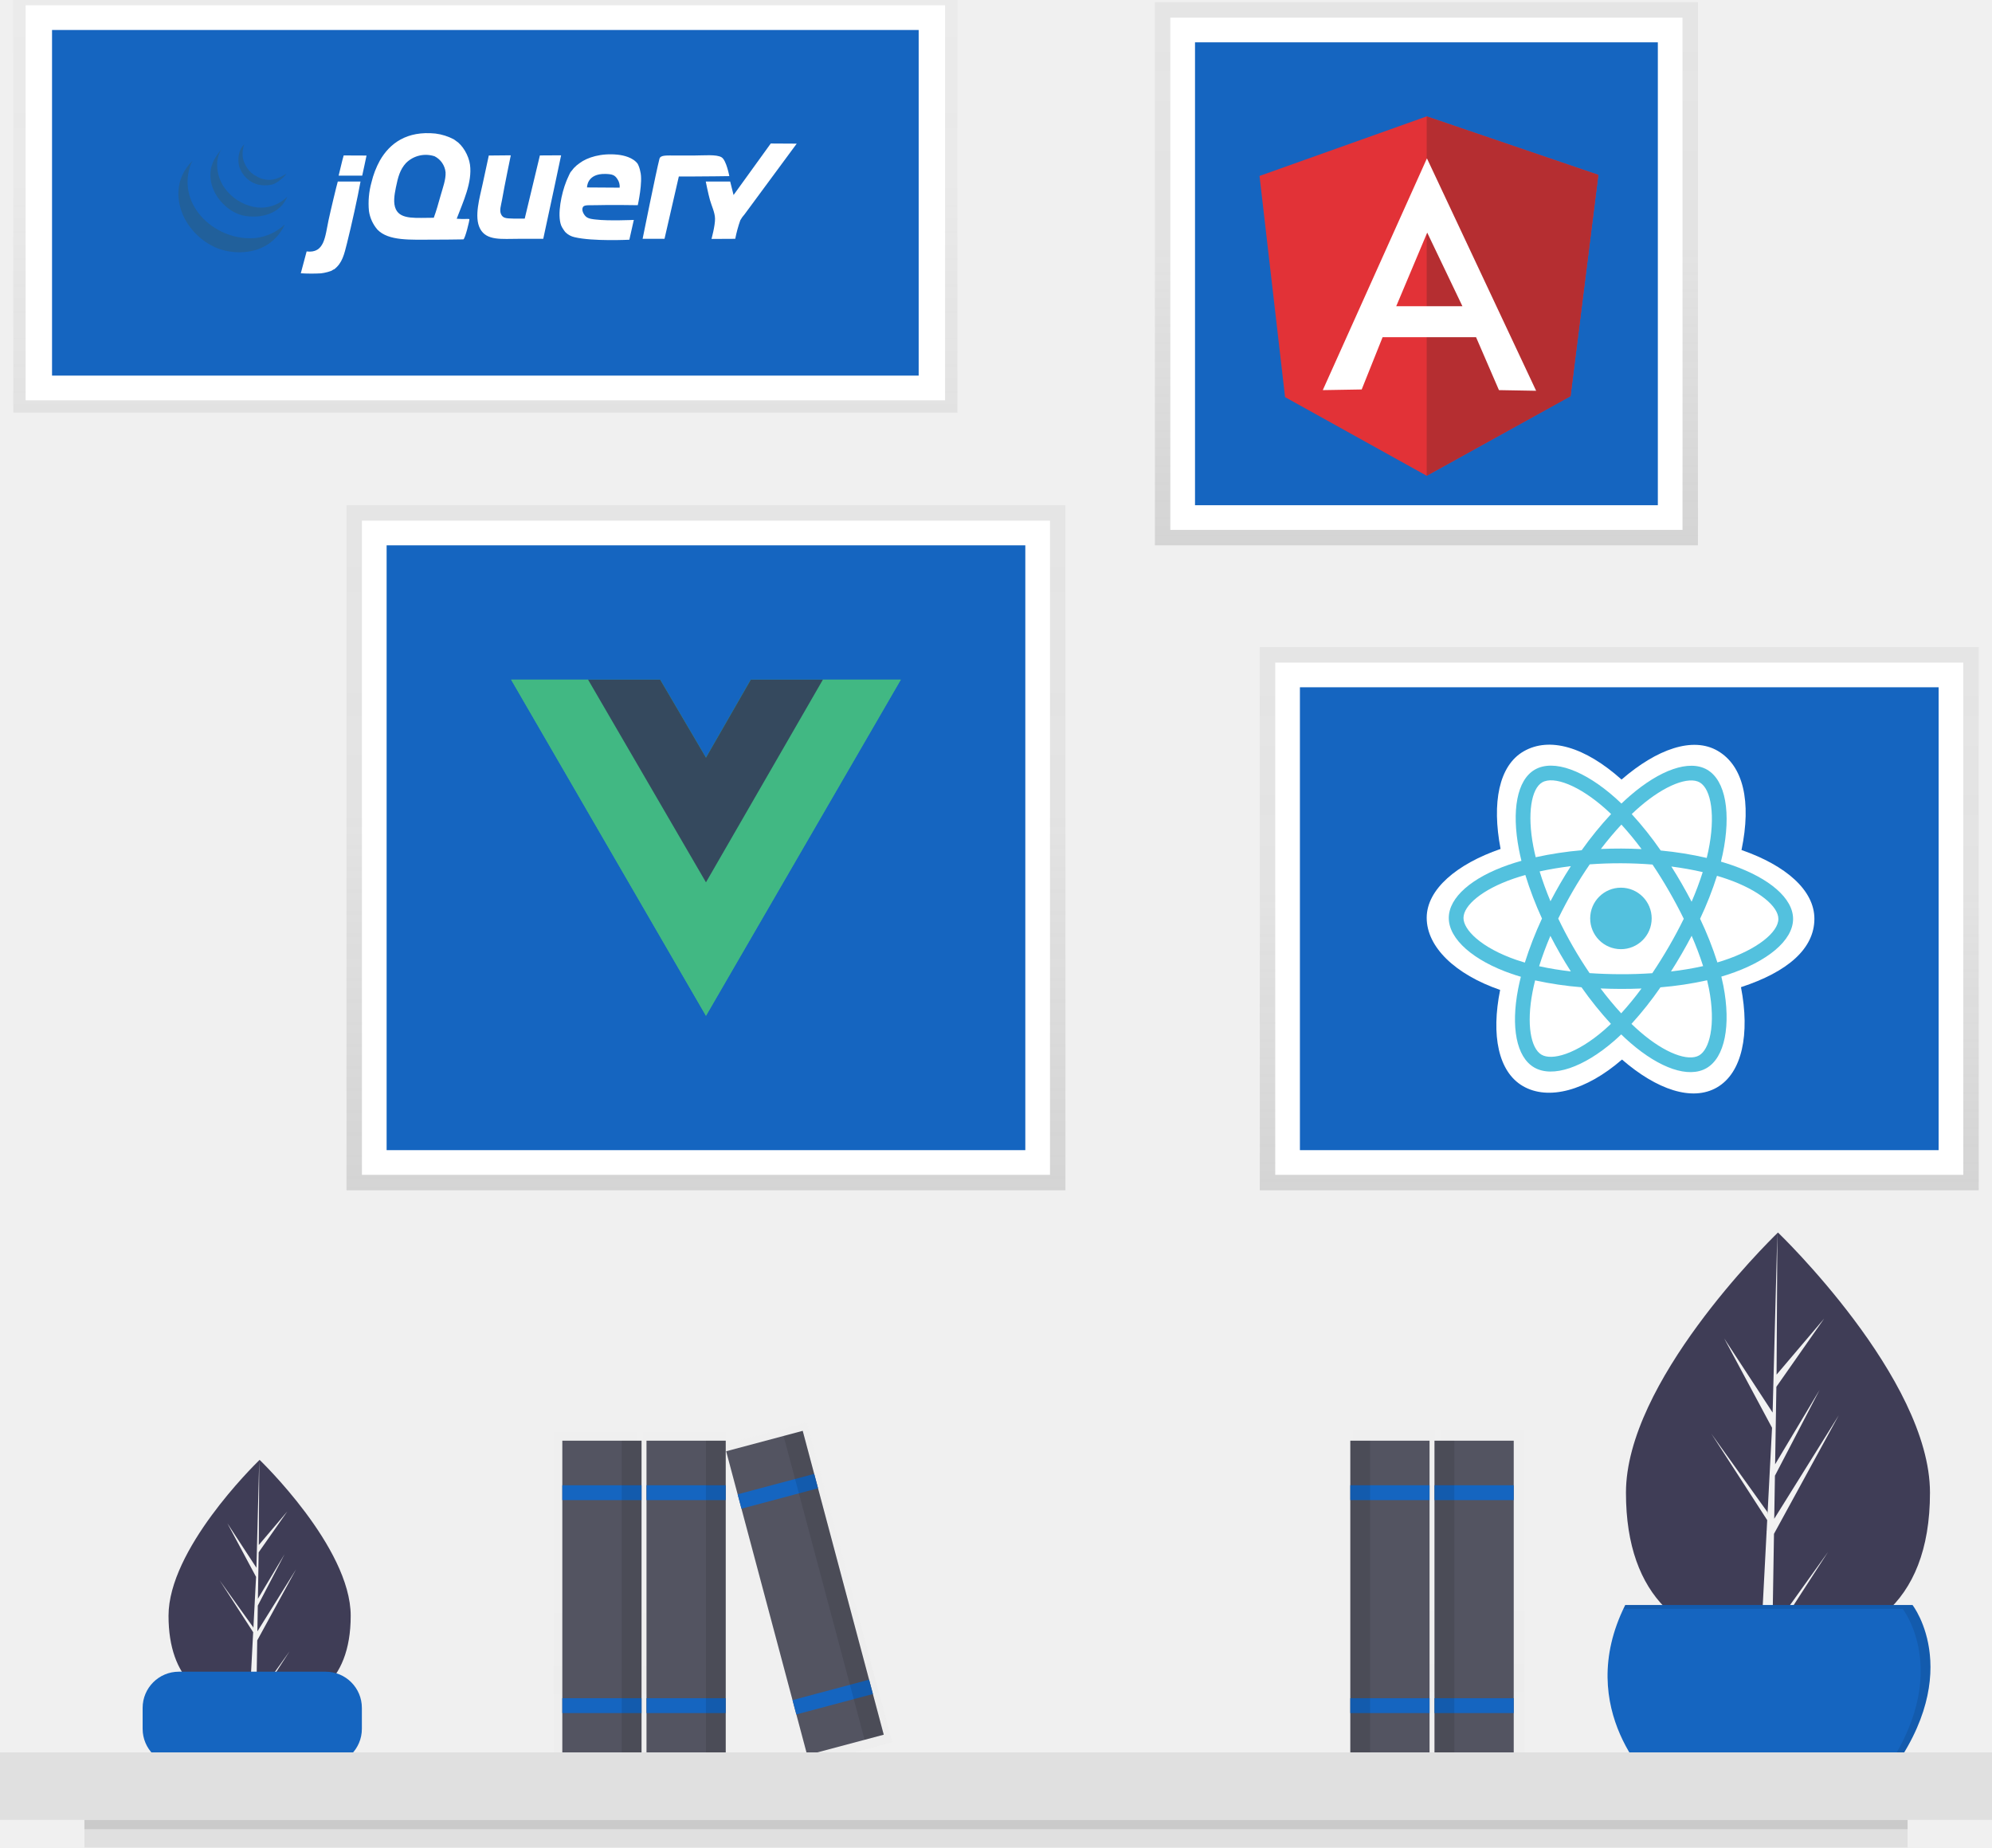
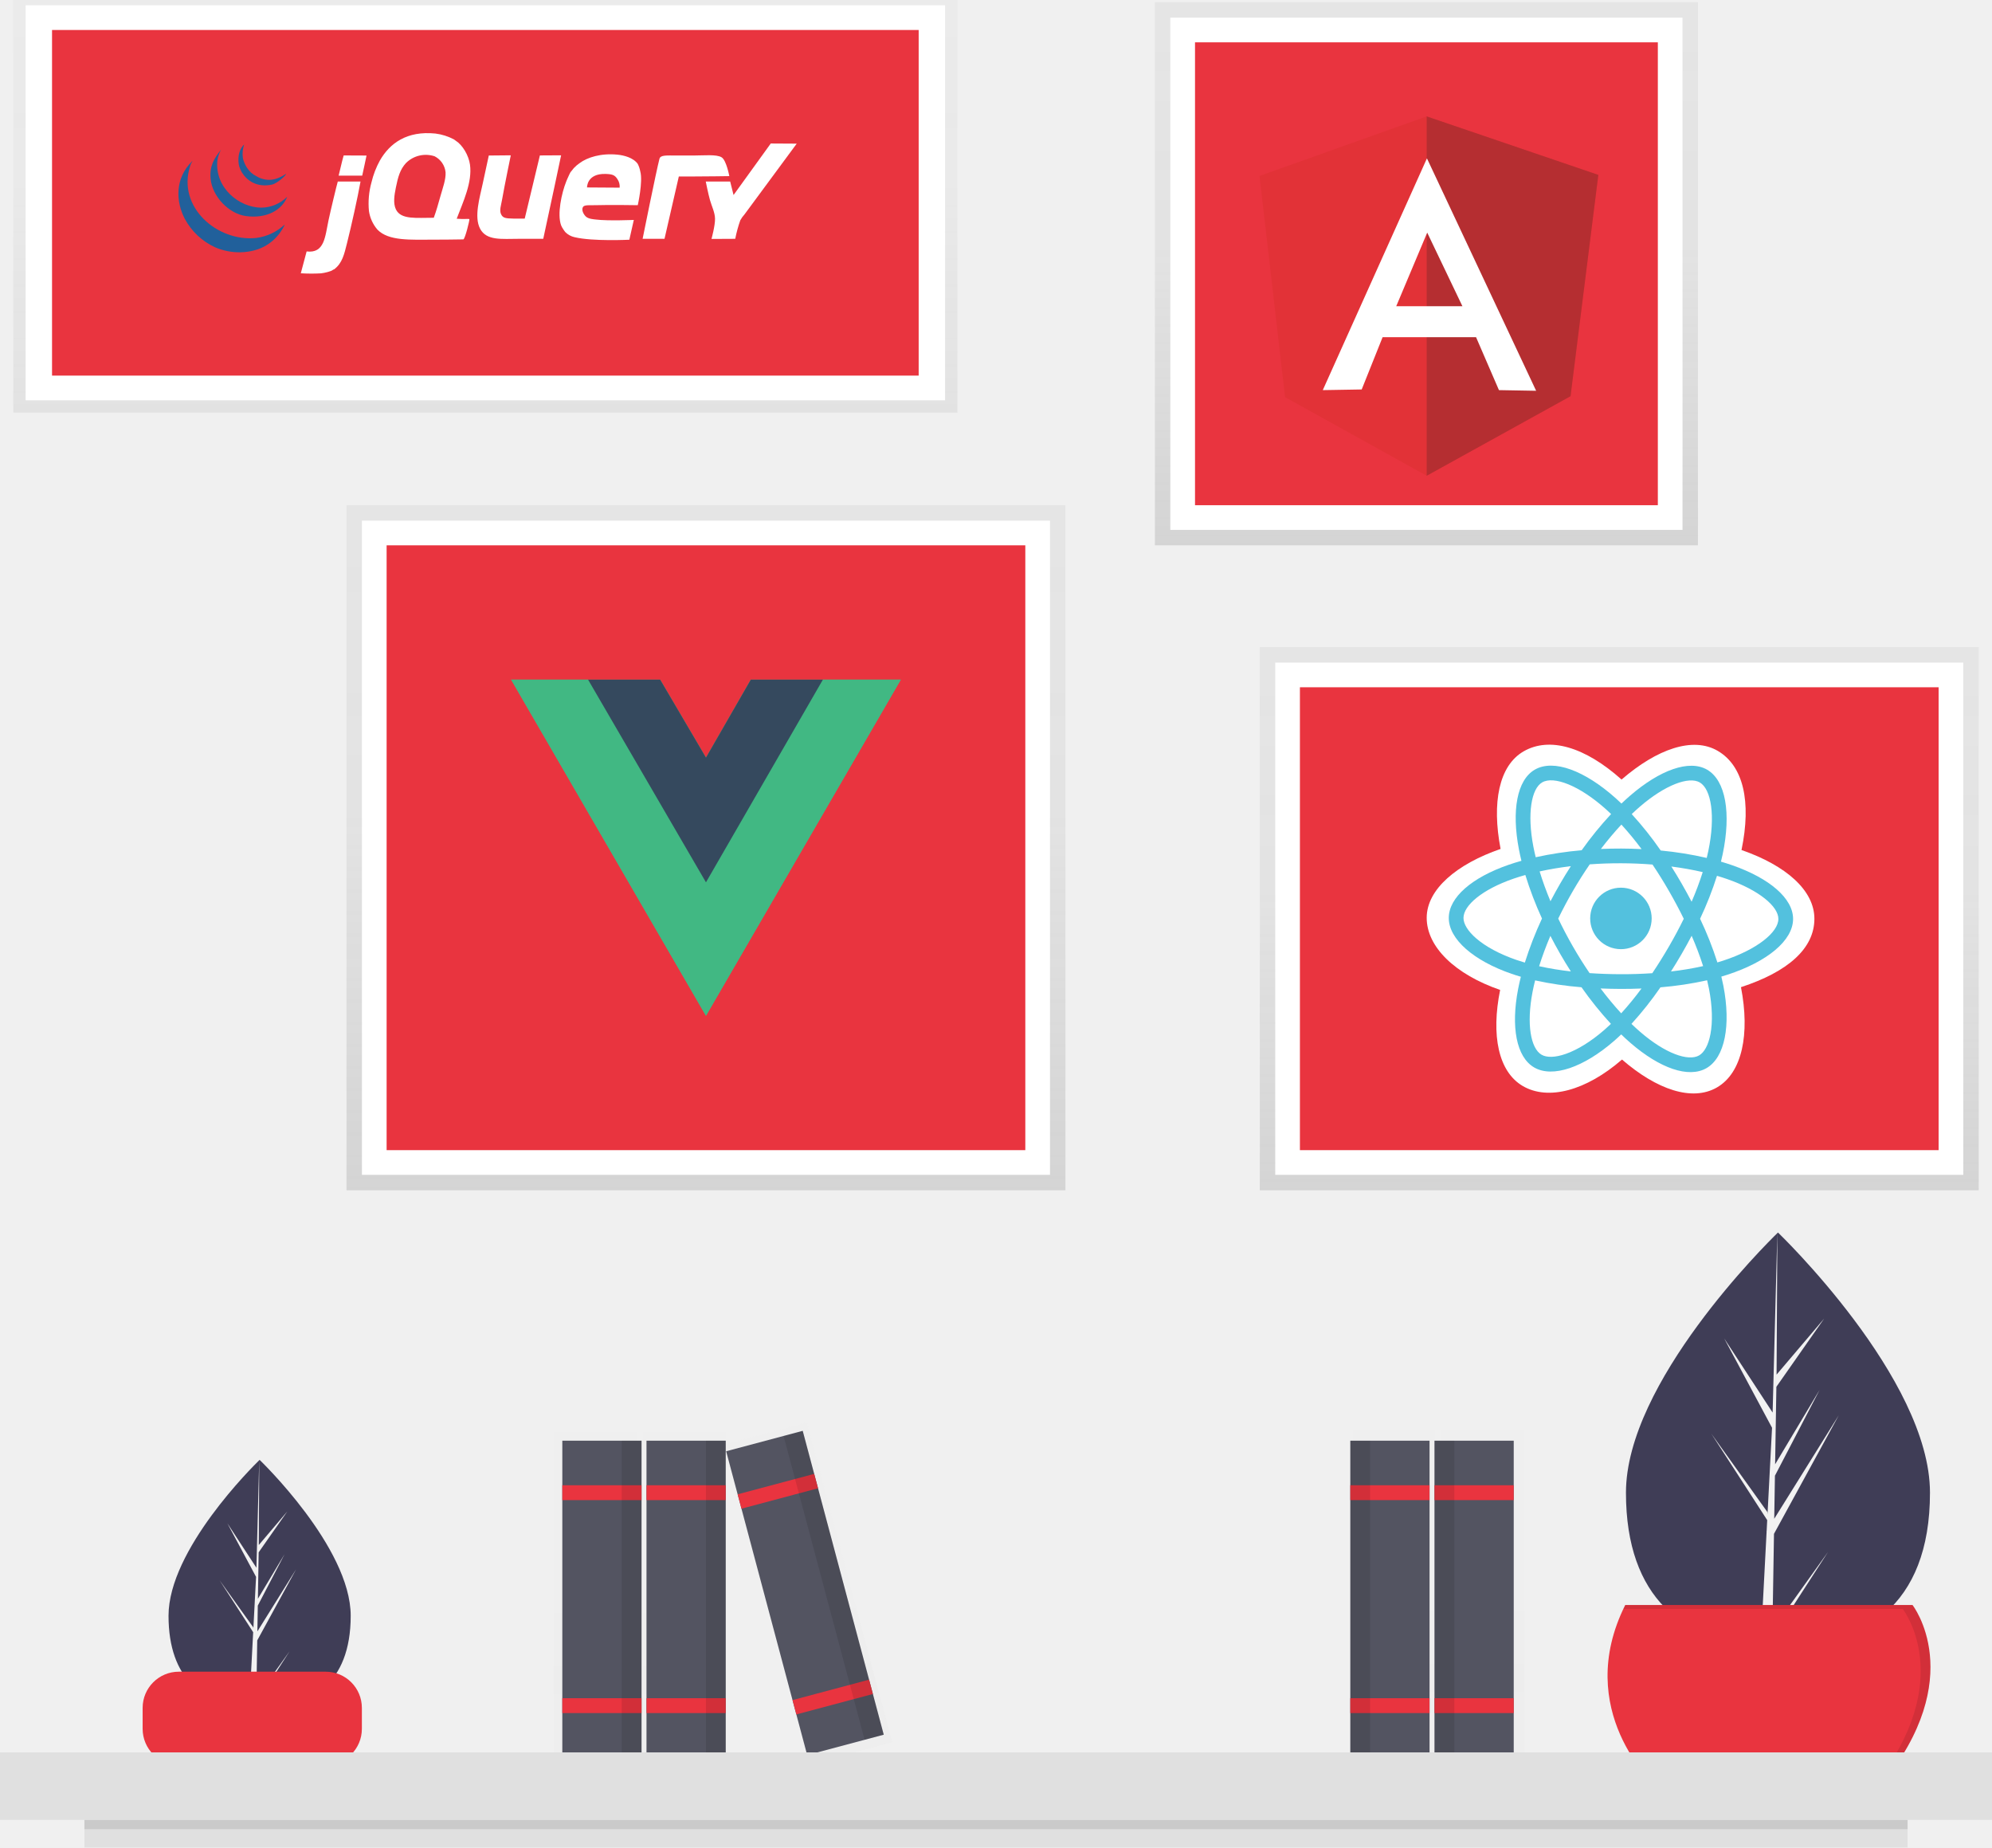
<svg xmlns="http://www.w3.org/2000/svg" xmlns:xlink="http://www.w3.org/1999/xlink" id="e8aabfee-d00f-44c0-b6f7-c40294f8dfa6" data-name="Layer 1" width="787.169" height="730" viewBox="0 0 787.169 730">
  <defs>
    <linearGradient id="a3c4672e-2259-4d6c-8c24-5949363a8af1" x1="278.973" y1="470.295" x2="278.973" y2="199.617" gradientUnits="userSpaceOnUse">
      <stop offset="0" stop-color="gray" stop-opacity="0.25" />
      <stop offset="0.535" stop-color="gray" stop-opacity="0.12" />
      <stop offset="1" stop-color="gray" stop-opacity="0.1" />
    </linearGradient>
    <linearGradient id="acf699b8-10e6-407b-86e3-0f7f8fa4bdb6" x1="191.795" y1="163.039" x2="191.795" y2="0" xlink:href="#a3c4672e-2259-4d6c-8c24-5949363a8af1" />
    <linearGradient id="b28a1e8f-be05-408d-a6f5-6fd2e5b0337f" x1="563.673" y1="215.467" x2="563.673" y2="0.876" xlink:href="#a3c4672e-2259-4d6c-8c24-5949363a8af1" />
    <linearGradient id="f1fc4b36-2829-4464-83b0-fd2af5b19fd6" x1="639.878" y1="470.295" x2="639.878" y2="255.703" xlink:href="#a3c4672e-2259-4d6c-8c24-5949363a8af1" />
    <linearGradient id="bb60ebe1-81e2-422a-a970-aa43062904da" x1="453.701" y1="780.902" x2="453.701" y2="650.043" gradientTransform="matrix(-1, 0, 0, 1, 1039.585, -85)" xlink:href="#a3c4672e-2259-4d6c-8c24-5949363a8af1" />
    <linearGradient id="a1b2f907-b002-48c8-973d-a12b277f13d1" x1="488.734" y1="780.902" x2="488.734" y2="650.043" gradientTransform="matrix(-1, 0, 0, 1, 1039.585, -85)" xlink:href="#a3c4672e-2259-4d6c-8c24-5949363a8af1" />
    <linearGradient id="a8136d5f-4c26-4562-977f-ea29024932d1" x1="235.319" y1="696.902" x2="235.319" y2="566.043" xlink:href="#a3c4672e-2259-4d6c-8c24-5949363a8af1" />
    <linearGradient id="eaaf4b84-3353-429f-a894-84d4b3cd89b7" x1="270.352" y1="696.902" x2="270.352" y2="566.043" xlink:href="#a3c4672e-2259-4d6c-8c24-5949363a8af1" />
    <linearGradient id="fa1ca12c-a5d3-4b88-b665-ae3e1db189da" x1="319.81" y1="696.88" x2="319.81" y2="561.944" xlink:href="#a3c4672e-2259-4d6c-8c24-5949363a8af1" />
  </defs>
  <path d="M969.076,674.787c0,45.239-26.894,61.036-60.068,61.036-.772,0-1.541-.008-2.304-.029-1.536-.033-3.06-.1-4.563-.209-29.942-2.117-53.204-18.728-53.204-60.799,0-43.535,55.626-98.472,59.822-102.551l.008-.004c.159-.159.242-.238.242-.238S969.076,629.544,969.076,674.787Z" transform="translate(-206.4153 -85)" fill="#3f3d56" />
  <path d="M906.817,728.902,928.789,698.204l-22.027,34.067-.058,3.524c-1.536-.033-3.06-.1-4.563-.209l2.367-45.26-.017-.351.042-.067.221-4.275L882.673,651.479l22.148,30.948.054.906,1.791-34.196-18.904-35.29,19.133,29.282,1.862-70.893.008-.242v.238l-.309,55.906,18.816-22.164-18.895,26.978-.497,30.618,17.572-29.383L907.806,668.078l-.276,17.021,25.508-40.901-25.604,46.842Z" transform="translate(-206.4153 -85)" fill="#f2f2f2" />
  <path d="M345,723.419c0,27.107-16.115,36.573-35.993,36.573-.463,0-.923-.005-1.381-.018-.921-.02-1.834-.06-2.734-.125-17.941-1.268-31.88-11.222-31.88-36.43,0-26.086,33.331-59.004,35.845-61.448l.005-.003c.095-.095.145-.143.145-.143S345,696.31,345,723.419Z" transform="translate(-206.4153 -85)" fill="#3f3d56" />
  <path d="M307.694,755.844l13.166-18.394-13.198,20.413-.035,2.111c-.921-.02-1.834-.06-2.734-.125l1.418-27.119-.01-.21.025-.04.133-2.562-13.231-20.465,13.271,18.544.033.543,1.073-20.49L296.277,686.904l11.465,17.546,1.116-42.479.005-.145v.143l-.185,33.498,11.275-13.281-11.322,16.165-.298,18.346,10.529-17.606L308.287,719.399l-.165,10.199L323.406,705.09,308.064,733.158Z" transform="translate(-206.4153 -85)" fill="#f2f2f2" />
  <rect x="136.928" y="199.617" width="284.09" height="270.678" fill="url(#a3c4672e-2259-4d6c-8c24-5949363a8af1)" />
  <rect x="143.024" y="205.713" width="271.898" height="258.486" fill="#fff" />
-   <rect x="152.779" y="215.467" width="252.389" height="238.977" fill="#1565C0" />
+   <rect x="152.779" y="215.467" width="252.389" height="238.977" fill="#e9343f" />
  <path d="M531.584,353.55h30.797L485.388,486.362,408.396,353.55h58.899l18.093,30.797,17.708-30.797Z" transform="translate(-206.4153 -85)" fill="#41b883" />
  <path d="M408.396,353.55,485.388,486.362l76.993-132.812H531.584l-46.196,79.687-46.581-79.687Z" transform="translate(-206.4153 -85)" fill="#41b883" />
  <path d="M438.808,353.55l46.581,80.072,46.196-80.072h-28.487l-17.708,30.797-18.093-30.797Z" transform="translate(-206.4153 -85)" fill="#35495e" />
  <g opacity="0.5">
    <rect x="5.247" width="373.097" height="163.039" fill="url(#acf699b8-10e6-407b-86e3-0f7f8fa4bdb6)" />
  </g>
  <rect x="10.124" y="2.095" width="363.343" height="156.067" fill="#fff" />
-   <rect x="20.564" y="11.849" width="342.463" height="136.558" fill="#1565C0" />
+   <rect x="20.564" y="11.849" width="342.463" height="136.558" fill="#e9343f" />
  <path d="M510.99,141.702l10.259.057s-19.073,25.845-20.631,27.952A12.016,12.016,0,0,0,498.954,172.04a52.041,52.041,0,0,0-1.997,7.321l-9.387.047s1.461-5.241,1.4-8.033c-.053-2.439-1.298-4.875-1.996-7.321-.706-2.476-1.664-7.321-1.664-7.321h9.651l1.331,5.324,14.698-20.355" transform="translate(-206.4153 -85)" fill="#fff" />
  <path d="M491.564,147.153c1.893,1.141,3.055,7.437,3.055,7.437s-9.906.146-15.297.146h-4.659l-5.657,24.624h-8.652s5.384-26.76,6.655-31.612c.412-1.571,2.822-1.301,6.891-1.301H480.4c4.196,0,9.101-.536,11.164.705m-40.277,11.993a5.186,5.186,0,0,0-.915-3.411c-1.012-1.56-1.946-1.923-4.609-2.007-7.517-.236-7.371,5.334-7.371,5.334Zm8.152-6.379c1.102,3.974-.998,13.311-.998,13.311s-10.965-.183-16.971,0c-1.867.057-4.103-.203-4.659.666-.782,1.217.286,3.092,1.191,3.883,1.042.911,3.071,1.015,3.8,1.108,4.875.619,15.077.16,15.077.16l-1.767,7.826s-14.417.723-21.629-.998a7.341,7.341,0,0,1-3.661-1.996c-.246-.266-.46-.628-.693-.942a8.745,8.745,0,0,1-.971-1.721c-1.647-4.389.193-12.797,1.997-17.303.209-.522.472-1.184.749-1.747.346-.702.638-1.494.915-1.913.186-.289.416-.476.609-.749a11.174,11.174,0,0,1,.722-.915,13.713,13.713,0,0,1,2.33-1.996c3.004-2.25,8.442-3.997,14.974-3.328,2.459.253,6.173,1.131,7.986,3.661a11.171,11.171,0,0,1,.998,2.995Zm-39.681-6.349,8.389-.049s-4.675,22.178-7.058,32.993h-9.651c-6.744,0-12.751.835-15.306-3.993-2.479-4.688-.113-12.398.998-17.636.785-3.707,2.44-11.284,2.44-11.284l8.692-.08s-2.456,11.796-3.478,17.686c-.366,2.11-1.121,4.096-.332,5.656.749,1.485,1.797,1.591,4.991,1.664,1.012.024,4.326,0,4.326,0l5.99-24.957m-39.266,15.973c.878-3.121,2.16-6.505,1.997-9.317a7.999,7.999,0,0,0-4.326-6.322,11.085,11.085,0,0,0-11.314,2.662c-2.359,2.556-3.158,5.541-3.993,9.651-.622,3.051-1.131,6.272,0,8.651,2.003,4.207,8.249,3.288,14.974,3.328.998-2.675,1.823-5.68,2.662-8.652Zm11.647-12.312c.958,6.968-2.718,14.658-5.251,21.346,2.582.233,4.845-.036,5.008.157.17.25-1.731,7.983-2.393,8.003-2.049.053-8.841.11-11.673.11-9.241,0-17.886.602-22.294-3.993a14.493,14.493,0,0,1-3.328-7.321,31.047,31.047,0,0,1,.999-11.313,34.242,34.242,0,0,1,3.328-8.652c3.883-6.778,10.638-11.809,21.962-10.648a21.09,21.09,0,0,1,7.321,2.329c.136.08.613.459.722.526,2.662,1.694,5.088,5.737,5.601,9.457ZM351.253,146.457c-.559,2.546-1.118,5.431-1.707,7.947h-9.317c.722-2.788,1.274-5.56,1.997-7.986,2.981,0,5.753.04,9.028.04M339.896,156.733h8.985c-1.175,6.502-3.501,16.99-5.324,24.291-1.141,4.569-1.903,7.903-4.991,10.315-.276.216-.436.114-.666.333-.569.543-3.201,1.172-4.658,1.331a66.98,66.98,0,0,1-7.96-.026c.762-2.785,1.624-6.129,2.303-8.626,7.098.859,7.277-5.85,8.652-12.312.795-3.734,3.205-13.81,3.66-15.307" transform="translate(-206.4153 -85)" fill="#fff" />
  <path d="M318.932,173.704l-.193.499c-3.281,6.389-9.095,10.309-17.387,10.482a24.309,24.309,0,0,1-9.983-1.996A25.787,25.787,0,0,1,279.391,171.374c-3.431-6.645-4.05-15.889,3.084-22.794.11,0-.865,1.497-.755,1.497l-.196.639c-5.141,16.095,10.698,29.889,26.095,28.311a20.225,20.225,0,0,0,11.313-5.324" transform="translate(-206.4153 -85)" fill="#21609b" />
  <path d="M309.615,167.049a14.732,14.732,0,0,0,10.316-4.326c-2.096,5.321-8.166,8.741-16.305,7.653-6.815-.912-13.307-7.77-13.976-14.642-.489-5.001,1.254-7.986,4.126-11.607a12.145,12.145,0,0,0-1.464,4.286c-1.091,10.818,8.642,18.578,17.303,18.635" transform="translate(-206.4153 -85)" fill="#21609b" />
  <path d="M319.541,153.611c-.602,1.381-4.069,3.99-5.6,4.316-6.063,1.292-9.946-1.583-11.98-4.855a14.983,14.983,0,0,1-.961-2.162c-.789-2.682-.426-6.739,1.927-8.838a11.048,11.048,0,0,0-.439,5.823,12.932,12.932,0,0,0,1.604,3.504,9.216,9.216,0,0,0,3.66,3.235,9.71,9.71,0,0,0,1.84.881c1.527.45,4.752,1.634,9.95-1.903" transform="translate(-206.4153 -85)" fill="#21609b" />
  <rect x="456.377" y="0.876" width="214.592" height="214.592" fill="url(#b28a1e8f-be05-408d-a6f5-6fd2e5b0337f)" />
  <rect x="462.474" y="6.972" width="202.399" height="202.399" fill="#fff" />
-   <rect x="472.228" y="16.726" width="182.891" height="182.891" fill="#1565C0" />
+   <rect x="472.228" y="16.726" width="182.891" height="182.891" fill="#e9343f" />
  <path d="M704.136,154.523l66.053-23.535,67.832,23.116-10.983,87.392-56.849,31.484-55.96-31.066Z" transform="translate(-206.4153 -85)" fill="#e23237" />
  <path d="M838.021,154.105l-67.832-23.116v141.992l56.849-31.432,10.983-87.444Z" transform="translate(-206.4153 -85)" fill="#b52e31" />
  <path d="M770.294,147.568l-41.159,91.576,15.376-.261,8.264-20.659h36.923l9.048,20.92,14.696.261-43.147-91.837Zm.105,29.34,13.911,29.078H758.16l12.239-29.078Z" transform="translate(-206.4153 -85)" fill="#fff" />
  <rect x="497.832" y="255.703" width="284.09" height="214.592" fill="url(#f1fc4b36-2829-4464-83b0-fd2af5b19fd6)" />
  <rect x="503.929" y="261.8" width="271.898" height="202.399" fill="#fff" />
-   <rect x="513.683" y="271.554" width="252.389" height="182.891" fill="#1565C0" />
+   <rect x="513.683" y="271.554" width="252.389" height="182.891" fill="#e9343f" />
  <path d="M770.198,447.589c-.037,11.57,11.227,22.406,29.019,28.551-3.613,17.895-.739,32.337,8.994,37.991,10.004,5.812,24.949,1.858,39.161-10.486,13.777,11.932,27.724,16.655,37.485,11.046,10.032-5.765,13.126-21.167,9.529-39.644,18.571-6.075,28.978-15.252,29.015-26.974.036-11.302-11.252-21.114-28.804-27.219,3.996-19.216.706-33.309-9.43-39.196-9.772-5.677-23.912-.801-37.969,11.355-14.543-12.995-28.515-16.992-38.678-11.152-9.799,5.631-12.636,20.317-9.126,38.566C782.164,426.372,770.233,436.333,770.198,447.589Z" transform="translate(-206.4153 -85)" fill="#fff" />
  <path d="M890.856,426.849q-2.17-.752-4.376-1.394.371-1.486.686-2.985c3.366-16.084,1.239-29.056-6.15-33.347-7.085-4.116-18.706.116-30.462,10.281q-1.738,1.506-3.397,3.098-1.104-1.065-2.248-2.089c-12.252-10.948-24.553-15.584-31.962-11.327-7.104,4.082-9.243,16.265-6.306,31.527q.438,2.267.991,4.51c-1.744.489-3.429,1.012-5.041,1.568-14.42,4.976-23.645,12.818-23.67,20.982-.027,8.432,9.822,16.921,24.81,22.097q1.823.627,3.675,1.162-.61,2.411-1.084,4.854c-2.893,14.978-.708,26.885,6.351,30.987,7.291,4.235,19.565-.056,31.536-10.453q1.419-1.233,2.847-2.608,1.786,1.734,3.667,3.367c11.532,9.987,22.94,14.041,30.019,9.973,7.311-4.202,9.723-16.978,6.693-32.542q-.347-1.783-.804-3.64,1.293-.377,2.533-.782c15.614-5.118,25.788-13.441,25.815-21.986.026-8.193-9.445-16.148-24.124-21.253Z" transform="translate(-206.4153 -85)" fill="#53c1de" />
  <path d="M887.353,464.565c-.744.244-1.509.479-2.287.708a136.419,136.419,0,0,0-6.835-17.258,136.361,136.361,0,0,0,6.675-16.964c1.39.408,2.74.837,4.041,1.289,12.577,4.373,20.237,10.806,20.221,15.744-.017,5.26-8.333,12.062-21.814,16.482Zm-5.623,11.055c1.34,6.882,1.515,13.101.597,17.959-.824,4.365-2.463,7.272-4.481,8.432-4.296,2.468-13.456-.787-23.317-9.327q-1.696-1.469-3.412-3.13A136.587,136.587,0,0,0,862.568,475.109a135.683,135.683,0,0,0,18.436-2.782q.41,1.681.726,3.294Zm-56.593,25.796c-4.194,1.466-7.53,1.498-9.543.329-4.284-2.488-6.038-12.05-3.564-24.859q.441-2.271,1.008-4.514a136.677,136.677,0,0,0,18.327,2.712,141.437,141.437,0,0,0,11.634,14.467q-1.27,1.221-2.6,2.379c-5.294,4.598-10.594,7.855-15.261,9.487ZM805.629,464.275c-6.627-2.289-12.097-5.253-15.842-8.48-3.365-2.901-5.06-5.776-5.053-8.104.016-4.954,7.422-11.25,19.755-15.506q2.322-.798,4.688-1.459a139.397,139.397,0,0,0,6.577,17.204,141.512,141.512,0,0,0-6.769,17.407Q807.294,464.847,805.629,464.275Zm6.72-44.76c-2.516-13.076-.787-22.929,3.494-25.389,4.561-2.621,14.613,1.169,25.192,10.621.676.604,1.355,1.237,2.035,1.891a139.285,139.285,0,0,0-11.635,14.306,142.021,142.021,0,0,0-18.165,2.764q-.514-2.086-.922-4.195Zm58.643,14.677q-1.984-3.453-4.116-6.817c4.34.562,8.496,1.303,12.399,2.208a123.985,123.985,0,0,1-4.392,11.702q-1.875-3.585-3.892-7.092ZM847.133,410.804a124.302,124.302,0,0,1,7.976,9.691q-8.035-.405-16.081-.054c2.654-3.477,5.372-6.707,8.105-9.636ZM822.972,434.079q-2.013,3.466-3.863,7.024c-1.68-4.02-3.116-7.971-4.286-11.787,3.885-.857,8.027-1.553,12.342-2.079Q824.988,430.609,822.972,434.079Zm4.185,34.747a123.758,123.758,0,0,1-12.533-2.056c1.214-3.875,2.706-7.902,4.448-11.998q1.834,3.571,3.835,7.052Q824.949,465.376,827.157,468.826Zm19.9,16.555c-2.745-2.981-5.483-6.278-8.155-9.823q3.907.166,7.96.179,4.16.013,8.214-.157A123.602,123.602,0,0,1,847.058,485.381Zm27.839-30.641a123.437,123.437,0,0,1,4.531,11.983,123.352,123.352,0,0,1-12.699,2.123q2.168-3.413,4.199-6.91,2.064-3.554,3.969-7.196Zm-8.995,4.277q-3.108,5.361-6.56,10.511c-4.038.276-8.21.411-12.461.398-4.234-.013-8.352-.158-12.317-.428q-3.507-5.157-6.616-10.569-3.092-5.379-5.77-10.981,2.704-5.583,5.822-10.95v.001q3.115-5.365,6.63-10.482c4.047-.293,8.197-.44,12.391-.427,4.213.013,8.366.188,12.41.509q3.445,5.127,6.522,10.488,3.093,5.371,5.831,10.935-2.744,5.6-5.881,10.995Zm12.195-64.868c4.548,2.642,6.286,13.244,3.38,27.13q-.286,1.357-.62,2.703a139.239,139.239,0,0,0-18.183-2.932,136.542,136.542,0,0,0-11.456-14.39q1.533-1.469,3.138-2.86c10.073-8.71,19.471-12.132,23.741-9.651Z" transform="translate(-206.4153 -85)" fill="#fff" />
  <path d="M846.989,435.738a12.15,12.15,0,1,1-12.188,12.111,12.149,12.149,0,0,1,12.188-12.111" transform="translate(-206.4153 -85)" fill="#53c1de" />
  <g opacity="0.7">
    <g opacity="0.1">
      <polygon points="602.37 565.043 602.37 583.59 602.37 589.773 602.37 672.203 602.37 678.386 602.37 695.902 577.64 695.902 569.397 695.902 569.397 678.386 569.397 672.203 569.397 589.773 569.397 583.59 569.397 565.043 577.64 565.043 602.37 565.043" fill="url(#bb60ebe1-81e2-422a-a970-aa43062904da)" />
    </g>
    <g opacity="0.1">
      <polygon points="567.337 565.043 567.337 583.59 567.337 589.773 567.337 672.203 567.337 678.386 567.337 695.902 542.607 695.902 534.364 695.902 534.364 678.386 534.364 672.203 534.364 589.773 534.364 583.59 534.364 565.043 542.607 565.043 567.337 565.043" fill="url(#a1b2f907-b002-48c8-973d-a12b277f13d1)" />
    </g>
  </g>
-   <rect x="56.364" y="660.516" width="86.635" height="36.866" rx="14.297" fill="#1565C0" />
+   <rect x="56.364" y="660.516" width="86.635" height="36.866" rx="14.297" fill="#e9343f" />
  <g opacity="0.7">
    <g opacity="0.1">
      <polygon points="218.832 566.043 218.832 584.59 218.832 590.773 218.832 673.203 218.832 679.386 218.832 696.902 243.562 696.902 251.805 696.902 251.805 679.386 251.805 673.203 251.805 590.773 251.805 584.59 251.805 566.043 243.562 566.043 218.832 566.043" fill="url(#a8136d5f-4c26-4562-977f-ea29024932d1)" />
    </g>
    <g opacity="0.1">
      <polygon points="253.866 566.043 253.866 584.59 253.866 590.773 253.866 673.203 253.866 679.386 253.866 696.902 278.595 696.902 286.838 696.902 286.838 679.386 286.838 673.203 286.838 590.773 286.838 584.59 286.838 566.043 278.595 566.043 253.866 566.043" fill="url(#eaaf4b84-3353-429f-a894-84d4b3cd89b7)" />
    </g>
    <g opacity="0.1">
      <polygon points="352.601 688.383 325.251 585.838 325.251 585.838 323.658 579.865 323.658 579.865 318.878 561.944 287.019 570.441 291.799 588.362 291.799 588.362 293.068 593.119 314.635 673.982 314.635 673.982 316.228 679.955 316.228 679.955 320.742 696.88 352.601 688.383" fill="url(#fa1ca12c-a5d3-4b88-b665-ae3e1db189da)" />
    </g>
  </g>
  <rect x="222.207" y="569.241" width="31.309" height="124.256" fill="#535461" />
-   <rect x="222.207" y="586.853" width="31.309" height="5.87" fill="#1565C0" />
-   <rect x="222.207" y="670.994" width="31.309" height="5.87" fill="#1565C0" />
+   <rect x="222.207" y="586.853" width="31.309" height="5.87" fill="#e9343f" />
+   <rect x="222.207" y="670.994" width="31.309" height="5.87" fill="#e9343f" />
  <rect x="245.689" y="569.241" width="7.827" height="124.256" opacity="0.1" />
  <rect x="255.473" y="569.241" width="31.309" height="124.256" fill="#535461" />
-   <rect x="255.473" y="586.853" width="31.309" height="5.87" fill="#1565C0" />
-   <rect x="255.473" y="670.994" width="31.309" height="5.87" fill="#1565C0" />
+   <rect x="255.473" y="586.853" width="31.309" height="5.87" fill="#e9343f" />
+   <rect x="255.473" y="670.994" width="31.309" height="5.87" fill="#e9343f" />
  <rect x="278.954" y="569.241" width="7.827" height="124.256" opacity="0.1" />
  <rect x="508.851" y="652.285" width="31.309" height="124.256" transform="translate(-372.8078 74.29859) rotate(-14.93399)" fill="#535461" />
-   <rect x="498.135" y="671.3" width="31.309" height="5.87" transform="translate(-362.8158 70.17999) rotate(-14.93399)" fill="#1565C0" />
-   <rect x="519.819" y="752.6" width="31.309" height="5.87" transform="translate(-383.0349 78.51409) rotate(-14.93399)" fill="#1565C0" />
+   <rect x="498.135" y="671.3" width="31.309" height="5.87" transform="translate(-362.8158 70.17999) rotate(-14.93399)" fill="#e9343f" />
+   <rect x="519.819" y="752.6" width="31.309" height="5.87" transform="translate(-383.0349 78.51409) rotate(-14.93399)" fill="#e9343f" />
  <rect x="531.936" y="649.259" width="7.827" height="124.256" transform="translate(-371.6449 77.11985) rotate(-14.93399)" opacity="0.1" />
  <rect x="773.279" y="654.241" width="31.309" height="124.256" transform="translate(1371.451 1347.739) rotate(-180)" fill="#535461" />
-   <rect x="773.279" y="671.853" width="31.309" height="5.87" transform="translate(1371.451 1264.575) rotate(-180)" fill="#1565C0" />
-   <rect x="773.279" y="755.994" width="31.309" height="5.87" transform="translate(1371.451 1432.859) rotate(-180)" fill="#1565C0" />
+   <rect x="773.279" y="671.853" width="31.309" height="5.87" transform="translate(1371.451 1264.575) rotate(-180)" fill="#e9343f" />
+   <rect x="773.279" y="755.994" width="31.309" height="5.87" transform="translate(1371.451 1432.859) rotate(-180)" fill="#e9343f" />
  <rect x="773.279" y="654.241" width="7.827" height="124.256" transform="translate(1347.97 1347.739) rotate(-180)" opacity="0.1" />
  <rect x="740.014" y="654.241" width="31.309" height="124.256" transform="translate(1304.921 1347.739) rotate(-180)" fill="#535461" />
-   <rect x="740.014" y="671.853" width="31.309" height="5.87" transform="translate(1304.921 1264.575) rotate(-180)" fill="#1565C0" />
-   <rect x="740.014" y="755.994" width="31.309" height="5.87" transform="translate(1304.921 1432.859) rotate(-180)" fill="#1565C0" />
+   <rect x="740.014" y="671.853" width="31.309" height="5.87" transform="translate(1304.921 1264.575) rotate(-180)" fill="#e9343f" />
+   <rect x="740.014" y="755.994" width="31.309" height="5.87" transform="translate(1304.921 1432.859) rotate(-180)" fill="#e9343f" />
  <rect x="740.014" y="654.241" width="7.827" height="124.256" transform="translate(1281.439 1347.739) rotate(-180)" opacity="0.1" />
-   <path d="M848.654,719.163H962.166s22.393,28.571-12.355,71.041H860.237S827.805,760.861,848.654,719.163Z" transform="translate(-206.4153 -85)" fill="#1565C0" />
+   <path d="M848.654,719.163H962.166s22.393,28.571-12.355,71.041H860.237S827.805,760.861,848.654,719.163Z" transform="translate(-206.4153 -85)" fill="#e9343f" />
  <g opacity="0.1">
    <path d="M962.166,719.163H848.654c-.259.517-.503,1.031-.745,1.544H958.305s21.844,27.881-11.117,69.497h2.623C984.559,747.734,962.166,719.163,962.166,719.163Z" transform="translate(-206.4153 -85)" />
  </g>
  <rect y="692.4" width="787.169" height="26.684" fill="#e0e0e0" />
  <rect x="33.355" y="719.084" width="720.46" height="10.916" fill="#e0e0e0" />
  <rect x="33.355" y="719.084" width="720.46" height="3.639" opacity="0.1" />
</svg>
